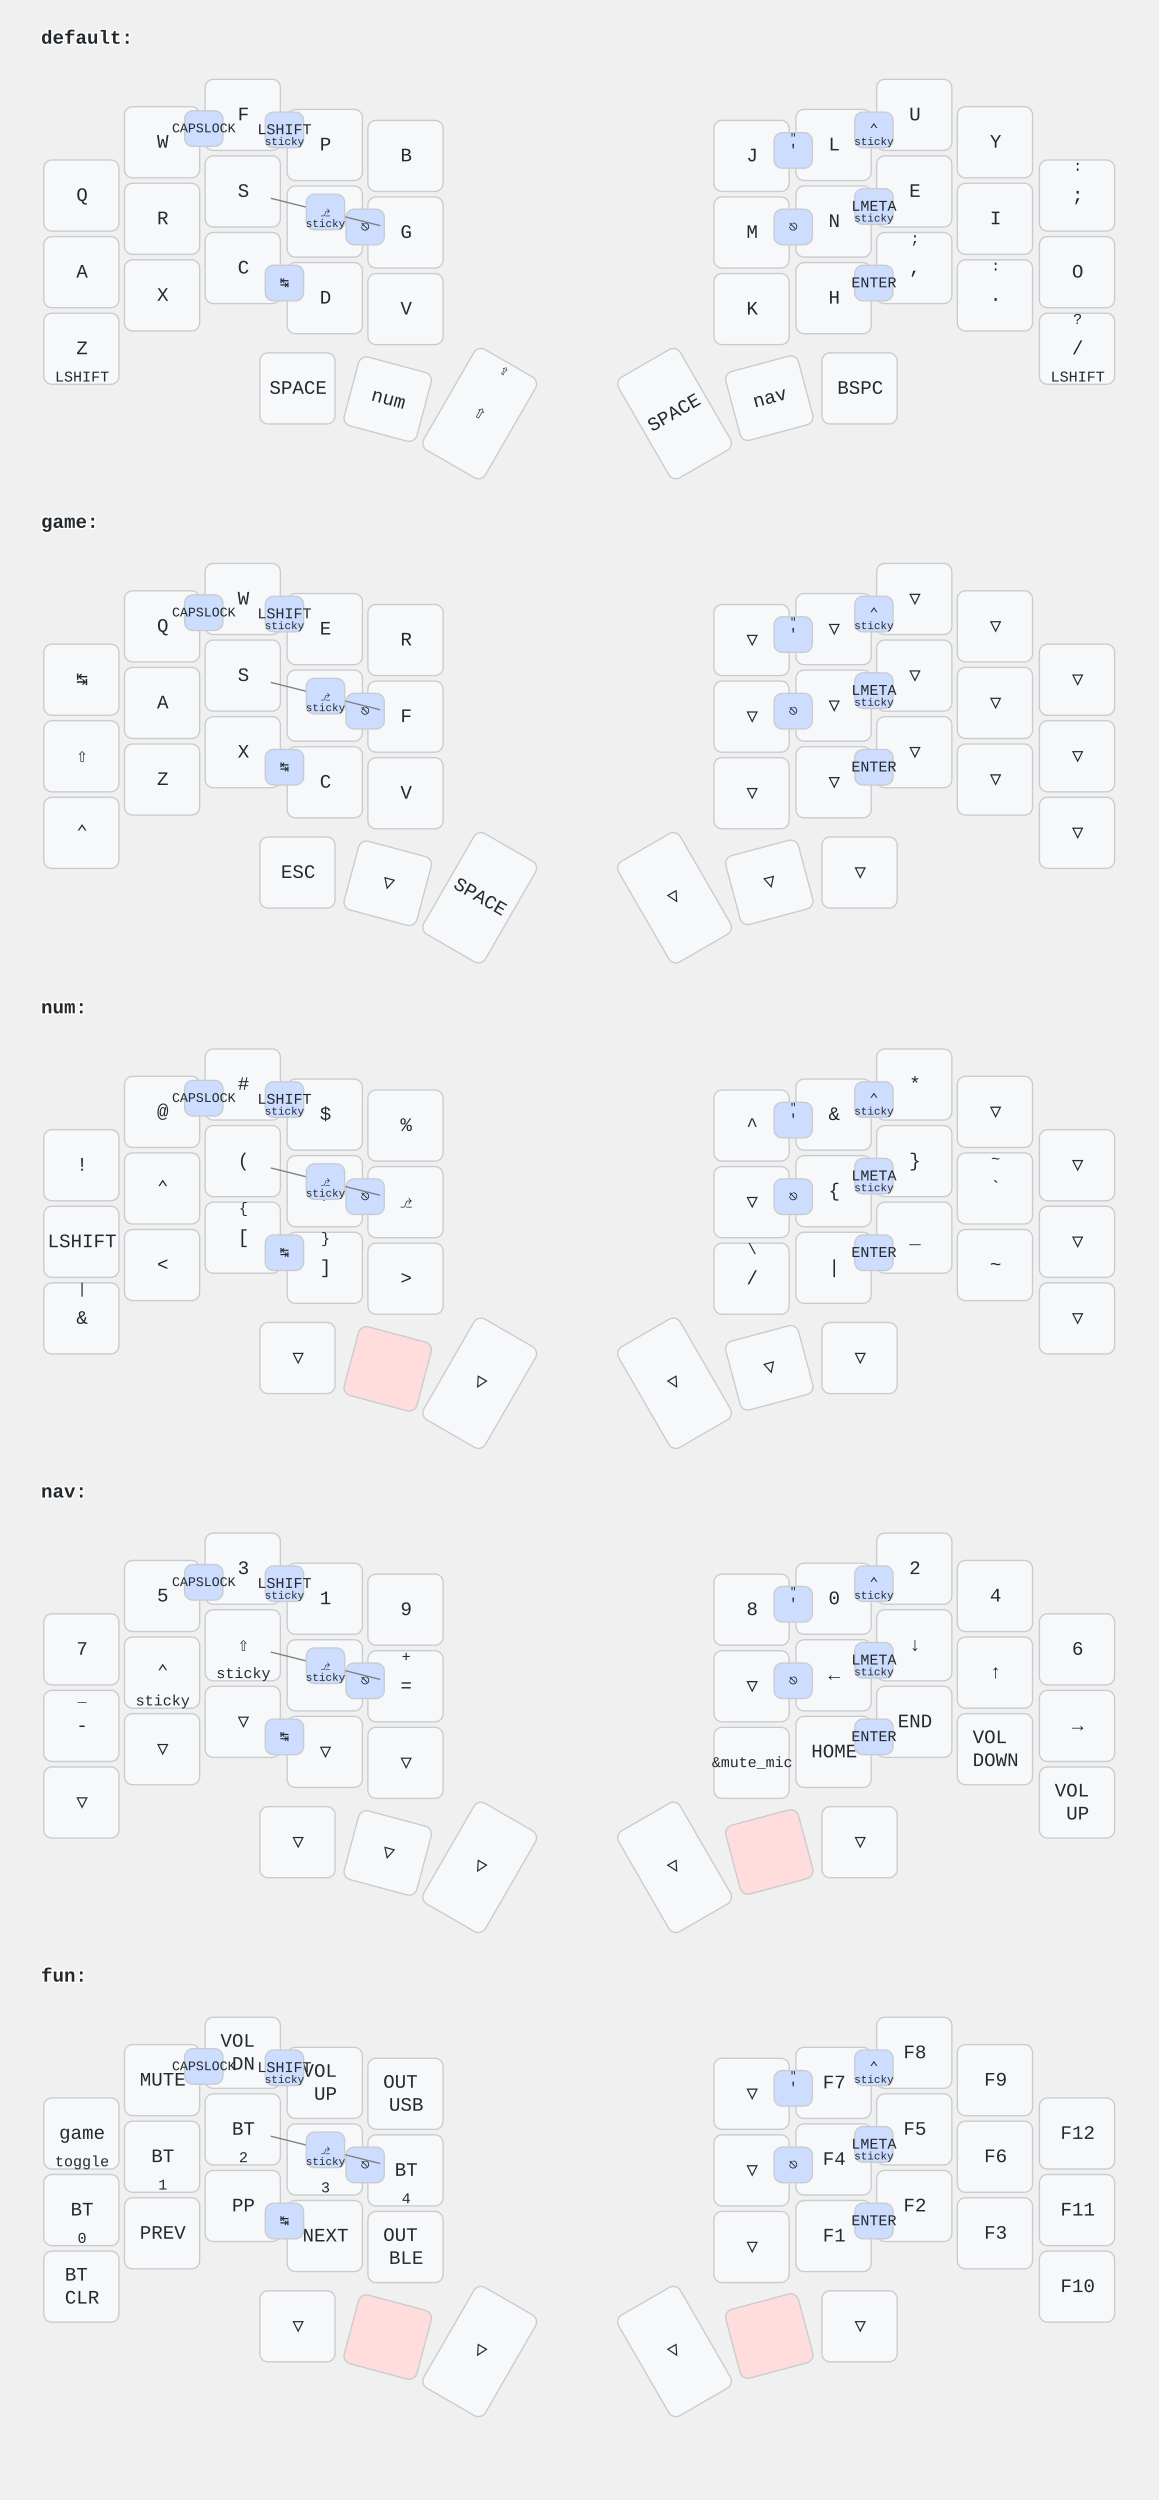
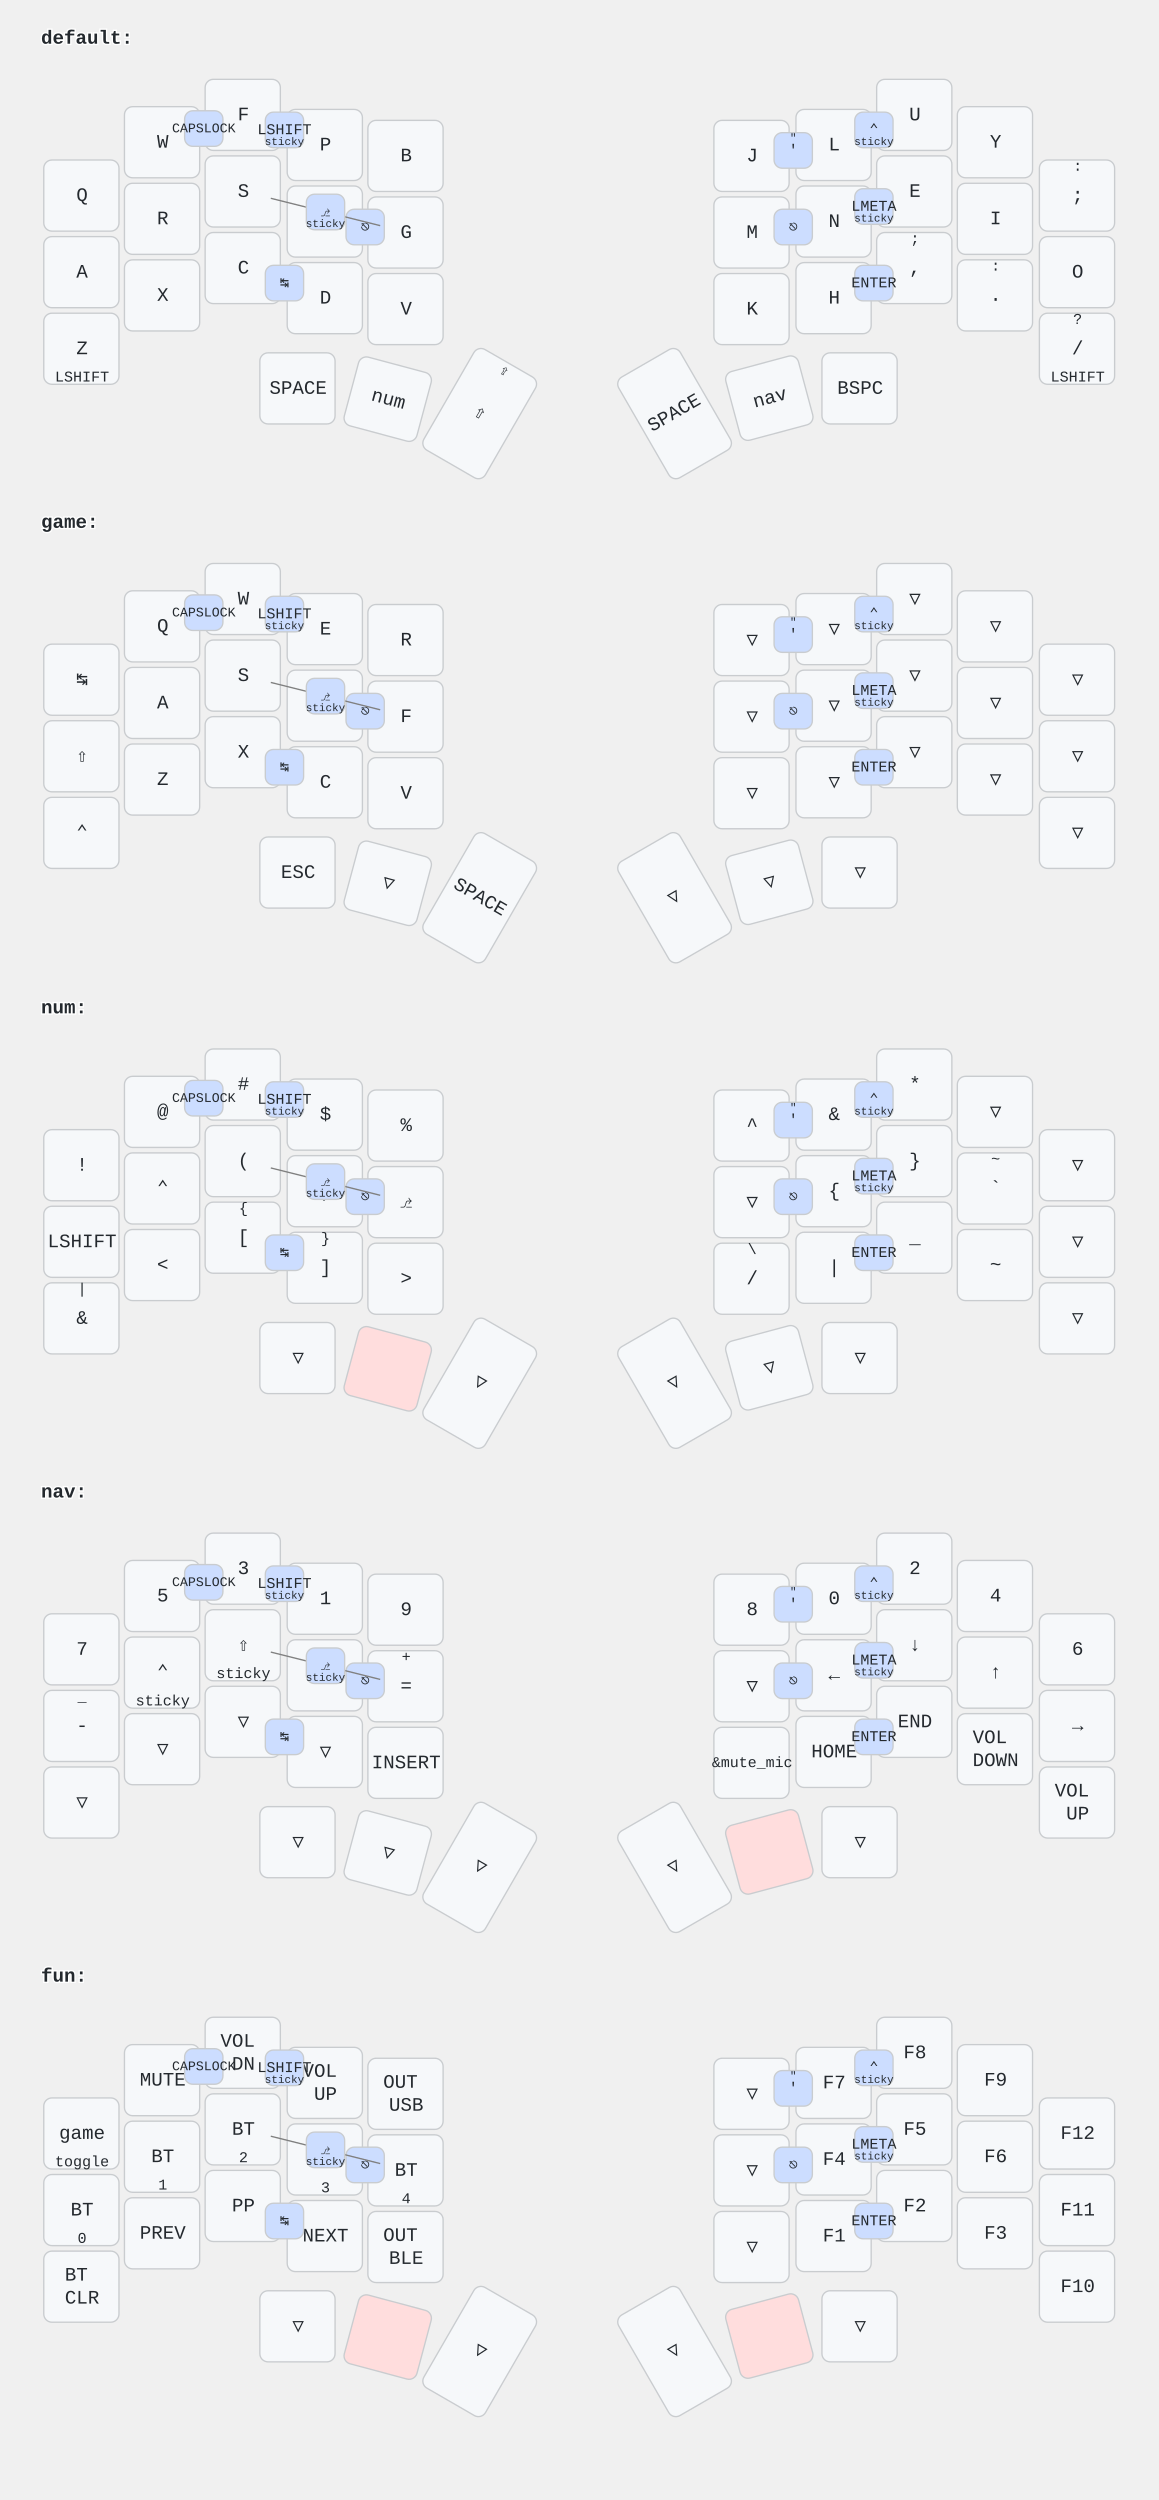
<svg xmlns="http://www.w3.org/2000/svg" width="847" height="1828" viewBox="0 0 847 1828" class="keymap">
  <style>/* font and background color specifications */
svg {
    font-family: SFMono-Regular,Consolas,Liberation Mono,Menlo,monospace;
    font-size: 14px;
    font-kerning: normal;
    text-rendering: optimizeLegibility;
    fill: #24292e;
}

/* default key styling */
rect {
    fill: #f6f8fa;
    stroke: #c9cccf;
    stroke-width: 1;
}

/* color accent for combo boxes */
rect.combo {
    fill: #cdf;
}

/* color accent for held keys */
rect.held, rect.combo.held {
    fill: #fdd;
}

/* color accent for ghost (optional) keys */
rect.ghost, rect.combo.ghost {
    fill: #ddd;
}

text {
    text-anchor: middle;
    dominant-baseline: middle;
}

/* styling for layer labels */
text.label {
    font-weight: bold;
    text-anchor: start;
    stroke: white;
    stroke-width: 2;
    paint-order: stroke;
}

/* styling for combo tap, and key hold/shifted label text */
text.combo, text.hold, text.shifted {
    font-size: 11px;
}

text.hold {
    text-anchor: middle;
    dominant-baseline: auto;
}

text.shifted {
    text-anchor: middle;
    dominant-baseline: hanging;
}

/* styling for hold/shifted label text in combo box */
text.combo.hold, text.combo.shifted {
    font-size: 8px;
}

/* styling for combo dendrons */
path {
    stroke-width: 1;
    stroke: gray;
    fill: none;
}
</style>
  <g transform="translate(30, 0)" class="layer-default">
    <text x="0" y="28" class="label" id="default">default:</text>
    <g transform="translate(0, 56)">
      <g transform="translate(30, 87)" class="key keypos-0">
        <rect rx="6" ry="6" x="-28" y="-26" width="55" height="52" class="key" />
        <text x="0" y="0" class="key tap">Q</text>
      </g>
      <g transform="translate(89, 48)" class="key keypos-1">
        <rect rx="6" ry="6" x="-28" y="-26" width="55" height="52" class="key" />
        <text x="0" y="0" class="key tap">W</text>
      </g>
      <g transform="translate(148, 28)" class="key keypos-2">
        <rect rx="6" ry="6" x="-28" y="-26" width="55" height="52" class="key" />
        <text x="0" y="0" class="key tap">F</text>
      </g>
      <g transform="translate(208, 50)" class="key keypos-3">
        <rect rx="6" ry="6" x="-28" y="-26" width="55" height="52" class="key" />
        <text x="0" y="0" class="key tap">P</text>
      </g>
      <g transform="translate(267, 58)" class="key keypos-4">
        <rect rx="6" ry="6" x="-28" y="-26" width="55" height="52" class="key" />
        <text x="0" y="0" class="key tap">B</text>
      </g>
      <g transform="translate(520, 58)" class="key keypos-5">
        <rect rx="6" ry="6" x="-28" y="-26" width="55" height="52" class="key" />
        <text x="0" y="0" class="key tap">J</text>
      </g>
      <g transform="translate(580, 50)" class="key keypos-6">
        <rect rx="6" ry="6" x="-28" y="-26" width="55" height="52" class="key" />
        <text x="0" y="0" class="key tap">L</text>
      </g>
      <g transform="translate(639, 28)" class="key keypos-7">
        <rect rx="6" ry="6" x="-28" y="-26" width="55" height="52" class="key" />
        <text x="0" y="0" class="key tap">U</text>
      </g>
      <g transform="translate(698, 48)" class="key keypos-8">
        <rect rx="6" ry="6" x="-28" y="-26" width="55" height="52" class="key" />
        <text x="0" y="0" class="key tap">Y</text>
      </g>
      <g transform="translate(758, 87)" class="key keypos-9">
        <rect rx="6" ry="6" x="-28" y="-26" width="55" height="52" class="key" />
        <text x="0" y="0" class="key tap">;</text>
        <text x="0" y="-24" class="key shifted">:</text>
      </g>
      <g transform="translate(30, 143)" class="key keypos-10">
        <rect rx="6" ry="6" x="-28" y="-26" width="55" height="52" class="key" />
        <text x="0" y="0" class="key tap">A</text>
      </g>
      <g transform="translate(89, 104)" class="key keypos-11">
        <rect rx="6" ry="6" x="-28" y="-26" width="55" height="52" class="key" />
        <text x="0" y="0" class="key tap">R</text>
      </g>
      <g transform="translate(148, 84)" class="key keypos-12">
        <rect rx="6" ry="6" x="-28" y="-26" width="55" height="52" class="key" />
        <text x="0" y="0" class="key tap">S</text>
      </g>
      <g transform="translate(208, 106)" class="key keypos-13">
        <rect rx="6" ry="6" x="-28" y="-26" width="55" height="52" class="key" />
        <text x="0" y="0" class="key tap">T</text>
      </g>
      <g transform="translate(267, 114)" class="key keypos-14">
        <rect rx="6" ry="6" x="-28" y="-26" width="55" height="52" class="key" />
        <text x="0" y="0" class="key tap">G</text>
      </g>
      <g transform="translate(520, 114)" class="key keypos-15">
        <rect rx="6" ry="6" x="-28" y="-26" width="55" height="52" class="key" />
        <text x="0" y="0" class="key tap">M</text>
      </g>
      <g transform="translate(580, 106)" class="key keypos-16">
        <rect rx="6" ry="6" x="-28" y="-26" width="55" height="52" class="key" />
        <text x="0" y="0" class="key tap">N</text>
      </g>
      <g transform="translate(639, 84)" class="key keypos-17">
        <rect rx="6" ry="6" x="-28" y="-26" width="55" height="52" class="key" />
        <text x="0" y="0" class="key tap">E</text>
      </g>
      <g transform="translate(698, 104)" class="key keypos-18">
        <rect rx="6" ry="6" x="-28" y="-26" width="55" height="52" class="key" />
        <text x="0" y="0" class="key tap">I</text>
      </g>
      <g transform="translate(758, 143)" class="key keypos-19">
        <rect rx="6" ry="6" x="-28" y="-26" width="55" height="52" class="key" />
        <text x="0" y="0" class="key tap">O</text>
      </g>
      <g transform="translate(30, 199)" class="key keypos-20">
        <rect rx="6" ry="6" x="-28" y="-26" width="55" height="52" class="key" />
        <text x="0" y="0" class="key tap">Z</text>
        <text x="0" y="24" class="key hold">LSHIFT</text>
      </g>
      <g transform="translate(89, 160)" class="key keypos-21">
        <rect rx="6" ry="6" x="-28" y="-26" width="55" height="52" class="key" />
        <text x="0" y="0" class="key tap">X</text>
      </g>
      <g transform="translate(148, 140)" class="key keypos-22">
        <rect rx="6" ry="6" x="-28" y="-26" width="55" height="52" class="key" />
        <text x="0" y="0" class="key tap">C</text>
      </g>
      <g transform="translate(208, 162)" class="key keypos-23">
        <rect rx="6" ry="6" x="-28" y="-26" width="55" height="52" class="key" />
        <text x="0" y="0" class="key tap">D</text>
      </g>
      <g transform="translate(267, 170)" class="key keypos-24">
        <rect rx="6" ry="6" x="-28" y="-26" width="55" height="52" class="key" />
        <text x="0" y="0" class="key tap">V</text>
      </g>
      <g transform="translate(520, 170)" class="key keypos-25">
        <rect rx="6" ry="6" x="-28" y="-26" width="55" height="52" class="key" />
        <text x="0" y="0" class="key tap">K</text>
      </g>
      <g transform="translate(580, 162)" class="key keypos-26">
        <rect rx="6" ry="6" x="-28" y="-26" width="55" height="52" class="key" />
        <text x="0" y="0" class="key tap">H</text>
      </g>
      <g transform="translate(639, 140)" class="key keypos-27">
        <rect rx="6" ry="6" x="-28" y="-26" width="55" height="52" class="key" />
        <text x="0" y="0" class="key tap">,</text>
        <text x="0" y="-24" class="key shifted">;</text>
      </g>
      <g transform="translate(698, 160)" class="key keypos-28">
        <rect rx="6" ry="6" x="-28" y="-26" width="55" height="52" class="key" />
        <text x="0" y="0" class="key tap">.</text>
        <text x="0" y="-24" class="key shifted">:</text>
      </g>
      <g transform="translate(758, 199)" class="key keypos-29">
        <rect rx="6" ry="6" x="-28" y="-26" width="55" height="52" class="key" />
        <text x="0" y="0" class="key tap">/</text>
        <text x="0" y="24" class="key hold">LSHIFT</text>
        <text x="0" y="-24" class="key shifted">?</text>
      </g>
      <g transform="translate(188, 228)" class="key keypos-30">
        <rect rx="6" ry="6" x="-28" y="-26" width="55" height="52" class="key" />
        <text x="0" y="0" class="key tap">SPACE</text>
      </g>
      <g transform="translate(254, 236) rotate(15.0)" class="key keypos-31">
        <rect rx="6" ry="6" x="-28" y="-26" width="55" height="52" class="key" />
        <a href="#num">
          <text x="0" y="0" class="key tap layer-activator">num</text>
        </a>
      </g>
      <g transform="translate(321, 246) rotate(30.0)" class="key keypos-32">
        <rect rx="6" ry="6" x="-26" y="-42" width="52" height="85" class="key" />
        <text x="0" y="0" class="key tap">⇧</text>
        <text x="0" y="-40" class="key shifted">⇪</text>
      </g>
      <g transform="translate(463, 246) rotate(-30.0)" class="key keypos-33">
        <rect rx="6" ry="6" x="-26" y="-42" width="52" height="85" class="key" />
        <text x="0" y="0" class="key tap">SPACE</text>
      </g>
      <g transform="translate(533, 235) rotate(-15.0)" class="key keypos-34">
        <rect rx="6" ry="6" x="-28" y="-26" width="55" height="52" class="key" />
        <a href="#nav">
          <text x="0" y="0" class="key tap layer-activator">nav</text>
        </a>
      </g>
      <g transform="translate(599, 228)" class="key keypos-35">
        <rect rx="6" ry="6" x="-28" y="-26" width="55" height="52" class="key" />
        <text x="0" y="0" class="key tap">BSPC</text>
      </g>
      <g class="combo combopos-0">
        <rect rx="6" ry="6" x="536" y="41" width="28" height="26" class="combo" />
        <text x="550" y="54" class="combo tap">'</text>
        <text x="550" y="43" class="combo shifted">"</text>
      </g>
      <g class="combo combopos-1">
        <rect rx="6" ry="6" x="536" y="97" width="28" height="26" class="combo" />
        <text x="550" y="110" class="combo tap">⎋</text>
      </g>
      <g class="combo combopos-2">
        <rect rx="6" ry="6" x="595" y="82" width="28" height="26" class="combo" />
        <text x="609" y="95" class="combo tap">LMETA</text>
        <text x="609" y="106" class="combo hold">sticky</text>
      </g>
      <g class="combo combopos-3">
        <rect rx="6" ry="6" x="595" y="26" width="28" height="26" class="combo" />
        <text x="609" y="39" class="combo tap">⌃</text>
        <text x="609" y="50" class="combo hold">sticky</text>
      </g>
      <g class="combo combopos-4">
        <rect rx="6" ry="6" x="164" y="26" width="28" height="26" class="combo" />
        <text x="178" y="39" class="combo tap">LSHIFT</text>
        <text x="178" y="50" class="combo hold">sticky</text>
      </g>
      <g class="combo combopos-5">
        <rect rx="6" ry="6" x="223" y="97" width="28" height="26" class="combo" />
        <text x="237" y="110" class="combo tap">⎋</text>
      </g>
      <g class="combo combopos-6">
        <rect rx="6" ry="6" x="595" y="138" width="28" height="26" class="combo" />
        <text x="609" y="151" class="combo tap">ENTER</text>
      </g>
      <g class="combo combopos-7">
        <rect rx="6" ry="6" x="164" y="138" width="28" height="26" class="combo" />
        <text x="178" y="151" class="combo tap">↹</text>
      </g>
      <g class="combo combopos-8">
        <rect rx="6" ry="6" x="105" y="25" width="28" height="26" class="combo" />
        <text x="119" y="38" class="combo tap">
          <tspan style="font-size: 88%">CAPSLOCK</tspan>
        </text>
      </g>
      <g class="combo combopos-9">
        <path d="M208,99 l-40,-10" class="combo" />
        <path d="M208,99 l40,10" class="combo" />
        <rect rx="6" ry="6" x="194" y="86" width="28" height="26" class="combo" />
        <text x="208" y="99" class="combo tap">⎇</text>
        <text x="208" y="110" class="combo hold">sticky</text>
      </g>
    </g>
  </g>
  <g transform="translate(30, 354)" class="layer-game">
    <text x="0" y="28" class="label" id="game">game:</text>
    <g transform="translate(0, 56)">
      <g transform="translate(30, 87)" class="key keypos-0">
        <rect rx="6" ry="6" x="-28" y="-26" width="55" height="52" class="key" />
        <text x="0" y="0" class="key tap">↹</text>
      </g>
      <g transform="translate(89, 48)" class="key keypos-1">
        <rect rx="6" ry="6" x="-28" y="-26" width="55" height="52" class="key" />
        <text x="0" y="0" class="key tap">Q</text>
      </g>
      <g transform="translate(148, 28)" class="key keypos-2">
        <rect rx="6" ry="6" x="-28" y="-26" width="55" height="52" class="key" />
        <text x="0" y="0" class="key tap">W</text>
      </g>
      <g transform="translate(208, 50)" class="key keypos-3">
        <rect rx="6" ry="6" x="-28" y="-26" width="55" height="52" class="key" />
        <text x="0" y="0" class="key tap">E</text>
      </g>
      <g transform="translate(267, 58)" class="key keypos-4">
        <rect rx="6" ry="6" x="-28" y="-26" width="55" height="52" class="key" />
        <text x="0" y="0" class="key tap">R</text>
      </g>
      <g transform="translate(520, 58)" class="key trans keypos-5">
        <rect rx="6" ry="6" x="-28" y="-26" width="55" height="52" class="key trans" />
        <text x="0" y="0" class="key trans tap">▽</text>
      </g>
      <g transform="translate(580, 50)" class="key trans keypos-6">
        <rect rx="6" ry="6" x="-28" y="-26" width="55" height="52" class="key trans" />
        <text x="0" y="0" class="key trans tap">▽</text>
      </g>
      <g transform="translate(639, 28)" class="key trans keypos-7">
        <rect rx="6" ry="6" x="-28" y="-26" width="55" height="52" class="key trans" />
        <text x="0" y="0" class="key trans tap">▽</text>
      </g>
      <g transform="translate(698, 48)" class="key trans keypos-8">
        <rect rx="6" ry="6" x="-28" y="-26" width="55" height="52" class="key trans" />
        <text x="0" y="0" class="key trans tap">▽</text>
      </g>
      <g transform="translate(758, 87)" class="key trans keypos-9">
        <rect rx="6" ry="6" x="-28" y="-26" width="55" height="52" class="key trans" />
        <text x="0" y="0" class="key trans tap">▽</text>
      </g>
      <g transform="translate(30, 143)" class="key keypos-10">
        <rect rx="6" ry="6" x="-28" y="-26" width="55" height="52" class="key" />
        <text x="0" y="0" class="key tap">⇧</text>
      </g>
      <g transform="translate(89, 104)" class="key keypos-11">
        <rect rx="6" ry="6" x="-28" y="-26" width="55" height="52" class="key" />
        <text x="0" y="0" class="key tap">A</text>
      </g>
      <g transform="translate(148, 84)" class="key keypos-12">
        <rect rx="6" ry="6" x="-28" y="-26" width="55" height="52" class="key" />
        <text x="0" y="0" class="key tap">S</text>
      </g>
      <g transform="translate(208, 106)" class="key keypos-13">
        <rect rx="6" ry="6" x="-28" y="-26" width="55" height="52" class="key" />
        <text x="0" y="0" class="key tap">D</text>
      </g>
      <g transform="translate(267, 114)" class="key keypos-14">
        <rect rx="6" ry="6" x="-28" y="-26" width="55" height="52" class="key" />
        <text x="0" y="0" class="key tap">F</text>
      </g>
      <g transform="translate(520, 114)" class="key trans keypos-15">
        <rect rx="6" ry="6" x="-28" y="-26" width="55" height="52" class="key trans" />
        <text x="0" y="0" class="key trans tap">▽</text>
      </g>
      <g transform="translate(580, 106)" class="key trans keypos-16">
        <rect rx="6" ry="6" x="-28" y="-26" width="55" height="52" class="key trans" />
        <text x="0" y="0" class="key trans tap">▽</text>
      </g>
      <g transform="translate(639, 84)" class="key trans keypos-17">
        <rect rx="6" ry="6" x="-28" y="-26" width="55" height="52" class="key trans" />
        <text x="0" y="0" class="key trans tap">▽</text>
      </g>
      <g transform="translate(698, 104)" class="key trans keypos-18">
        <rect rx="6" ry="6" x="-28" y="-26" width="55" height="52" class="key trans" />
        <text x="0" y="0" class="key trans tap">▽</text>
      </g>
      <g transform="translate(758, 143)" class="key trans keypos-19">
        <rect rx="6" ry="6" x="-28" y="-26" width="55" height="52" class="key trans" />
        <text x="0" y="0" class="key trans tap">▽</text>
      </g>
      <g transform="translate(30, 199)" class="key keypos-20">
        <rect rx="6" ry="6" x="-28" y="-26" width="55" height="52" class="key" />
        <text x="0" y="0" class="key tap">⌃</text>
      </g>
      <g transform="translate(89, 160)" class="key keypos-21">
        <rect rx="6" ry="6" x="-28" y="-26" width="55" height="52" class="key" />
        <text x="0" y="0" class="key tap">Z</text>
      </g>
      <g transform="translate(148, 140)" class="key keypos-22">
        <rect rx="6" ry="6" x="-28" y="-26" width="55" height="52" class="key" />
        <text x="0" y="0" class="key tap">X</text>
      </g>
      <g transform="translate(208, 162)" class="key keypos-23">
        <rect rx="6" ry="6" x="-28" y="-26" width="55" height="52" class="key" />
        <text x="0" y="0" class="key tap">C</text>
      </g>
      <g transform="translate(267, 170)" class="key keypos-24">
        <rect rx="6" ry="6" x="-28" y="-26" width="55" height="52" class="key" />
        <text x="0" y="0" class="key tap">V</text>
      </g>
      <g transform="translate(520, 170)" class="key trans keypos-25">
        <rect rx="6" ry="6" x="-28" y="-26" width="55" height="52" class="key trans" />
        <text x="0" y="0" class="key trans tap">▽</text>
      </g>
      <g transform="translate(580, 162)" class="key trans keypos-26">
        <rect rx="6" ry="6" x="-28" y="-26" width="55" height="52" class="key trans" />
        <text x="0" y="0" class="key trans tap">▽</text>
      </g>
      <g transform="translate(639, 140)" class="key trans keypos-27">
        <rect rx="6" ry="6" x="-28" y="-26" width="55" height="52" class="key trans" />
        <text x="0" y="0" class="key trans tap">▽</text>
      </g>
      <g transform="translate(698, 160)" class="key trans keypos-28">
        <rect rx="6" ry="6" x="-28" y="-26" width="55" height="52" class="key trans" />
        <text x="0" y="0" class="key trans tap">▽</text>
      </g>
      <g transform="translate(758, 199)" class="key trans keypos-29">
        <rect rx="6" ry="6" x="-28" y="-26" width="55" height="52" class="key trans" />
        <text x="0" y="0" class="key trans tap">▽</text>
      </g>
      <g transform="translate(188, 228)" class="key keypos-30">
        <rect rx="6" ry="6" x="-28" y="-26" width="55" height="52" class="key" />
        <text x="0" y="0" class="key tap">ESC</text>
      </g>
      <g transform="translate(254, 236) rotate(15.0)" class="key trans keypos-31">
        <rect rx="6" ry="6" x="-28" y="-26" width="55" height="52" class="key trans" />
        <text x="0" y="0" class="key trans tap">▽</text>
      </g>
      <g transform="translate(321, 246) rotate(30.0)" class="key keypos-32">
        <rect rx="6" ry="6" x="-26" y="-42" width="52" height="85" class="key" />
        <text x="0" y="0" class="key tap">SPACE</text>
      </g>
      <g transform="translate(463, 246) rotate(-30.0)" class="key trans keypos-33">
        <rect rx="6" ry="6" x="-26" y="-42" width="52" height="85" class="key trans" />
        <text x="0" y="0" class="key trans tap">▽</text>
      </g>
      <g transform="translate(533, 235) rotate(-15.0)" class="key trans keypos-34">
        <rect rx="6" ry="6" x="-28" y="-26" width="55" height="52" class="key trans" />
        <text x="0" y="0" class="key trans tap">▽</text>
      </g>
      <g transform="translate(599, 228)" class="key trans keypos-35">
        <rect rx="6" ry="6" x="-28" y="-26" width="55" height="52" class="key trans" />
        <text x="0" y="0" class="key trans tap">▽</text>
      </g>
      <g class="combo combopos-0">
        <rect rx="6" ry="6" x="536" y="41" width="28" height="26" class="combo" />
        <text x="550" y="54" class="combo tap">'</text>
        <text x="550" y="43" class="combo shifted">"</text>
      </g>
      <g class="combo combopos-1">
        <rect rx="6" ry="6" x="536" y="97" width="28" height="26" class="combo" />
        <text x="550" y="110" class="combo tap">⎋</text>
      </g>
      <g class="combo combopos-2">
        <rect rx="6" ry="6" x="595" y="82" width="28" height="26" class="combo" />
        <text x="609" y="95" class="combo tap">LMETA</text>
        <text x="609" y="106" class="combo hold">sticky</text>
      </g>
      <g class="combo combopos-3">
        <rect rx="6" ry="6" x="595" y="26" width="28" height="26" class="combo" />
        <text x="609" y="39" class="combo tap">⌃</text>
        <text x="609" y="50" class="combo hold">sticky</text>
      </g>
      <g class="combo combopos-4">
        <rect rx="6" ry="6" x="164" y="26" width="28" height="26" class="combo" />
        <text x="178" y="39" class="combo tap">LSHIFT</text>
        <text x="178" y="50" class="combo hold">sticky</text>
      </g>
      <g class="combo combopos-5">
        <rect rx="6" ry="6" x="223" y="97" width="28" height="26" class="combo" />
        <text x="237" y="110" class="combo tap">⎋</text>
      </g>
      <g class="combo combopos-6">
        <rect rx="6" ry="6" x="595" y="138" width="28" height="26" class="combo" />
        <text x="609" y="151" class="combo tap">ENTER</text>
      </g>
      <g class="combo combopos-7">
        <rect rx="6" ry="6" x="164" y="138" width="28" height="26" class="combo" />
        <text x="178" y="151" class="combo tap">↹</text>
      </g>
      <g class="combo combopos-8">
        <rect rx="6" ry="6" x="105" y="25" width="28" height="26" class="combo" />
        <text x="119" y="38" class="combo tap">
          <tspan style="font-size: 88%">CAPSLOCK</tspan>
        </text>
      </g>
      <g class="combo combopos-9">
        <path d="M208,99 l-40,-10" class="combo" />
        <path d="M208,99 l40,10" class="combo" />
        <rect rx="6" ry="6" x="194" y="86" width="28" height="26" class="combo" />
        <text x="208" y="99" class="combo tap">⎇</text>
        <text x="208" y="110" class="combo hold">sticky</text>
      </g>
    </g>
  </g>
  <g transform="translate(30, 709)" class="layer-num">
    <text x="0" y="28" class="label" id="num">num:</text>
    <g transform="translate(0, 56)">
      <g transform="translate(30, 87)" class="key keypos-0">
        <rect rx="6" ry="6" x="-28" y="-26" width="55" height="52" class="key" />
        <text x="0" y="0" class="key tap">!</text>
      </g>
      <g transform="translate(89, 48)" class="key keypos-1">
        <rect rx="6" ry="6" x="-28" y="-26" width="55" height="52" class="key" />
        <text x="0" y="0" class="key tap">@</text>
      </g>
      <g transform="translate(148, 28)" class="key keypos-2">
        <rect rx="6" ry="6" x="-28" y="-26" width="55" height="52" class="key" />
        <text x="0" y="0" class="key tap">#</text>
      </g>
      <g transform="translate(208, 50)" class="key keypos-3">
        <rect rx="6" ry="6" x="-28" y="-26" width="55" height="52" class="key" />
        <text x="0" y="0" class="key tap">$</text>
      </g>
      <g transform="translate(267, 58)" class="key keypos-4">
        <rect rx="6" ry="6" x="-28" y="-26" width="55" height="52" class="key" />
        <text x="0" y="0" class="key tap">%</text>
      </g>
      <g transform="translate(520, 58)" class="key keypos-5">
        <rect rx="6" ry="6" x="-28" y="-26" width="55" height="52" class="key" />
        <text x="0" y="0" class="key tap">^</text>
      </g>
      <g transform="translate(580, 50)" class="key keypos-6">
        <rect rx="6" ry="6" x="-28" y="-26" width="55" height="52" class="key" />
        <text x="0" y="0" class="key tap">&amp;</text>
      </g>
      <g transform="translate(639, 28)" class="key keypos-7">
        <rect rx="6" ry="6" x="-28" y="-26" width="55" height="52" class="key" />
        <text x="0" y="0" class="key tap">*</text>
      </g>
      <g transform="translate(698, 48)" class="key trans keypos-8">
        <rect rx="6" ry="6" x="-28" y="-26" width="55" height="52" class="key trans" />
        <text x="0" y="0" class="key trans tap">▽</text>
      </g>
      <g transform="translate(758, 87)" class="key trans keypos-9">
        <rect rx="6" ry="6" x="-28" y="-26" width="55" height="52" class="key trans" />
        <text x="0" y="0" class="key trans tap">▽</text>
      </g>
      <g transform="translate(30, 143)" class="key keypos-10">
        <rect rx="6" ry="6" x="-28" y="-26" width="55" height="52" class="key" />
        <text x="0" y="0" class="key tap">LSHIFT</text>
      </g>
      <g transform="translate(89, 104)" class="key keypos-11">
        <rect rx="6" ry="6" x="-28" y="-26" width="55" height="52" class="key" />
        <text x="0" y="0" class="key tap">⌃</text>
      </g>
      <g transform="translate(148, 84)" class="key keypos-12">
        <rect rx="6" ry="6" x="-28" y="-26" width="55" height="52" class="key" />
        <text x="0" y="0" class="key tap">(</text>
      </g>
      <g transform="translate(208, 106)" class="key keypos-13">
        <rect rx="6" ry="6" x="-28" y="-26" width="55" height="52" class="key" />
        <text x="0" y="0" class="key tap">)</text>
      </g>
      <g transform="translate(267, 114)" class="key keypos-14">
        <rect rx="6" ry="6" x="-28" y="-26" width="55" height="52" class="key" />
        <text x="0" y="0" class="key tap">⎇</text>
      </g>
      <g transform="translate(520, 114)" class="key trans keypos-15">
        <rect rx="6" ry="6" x="-28" y="-26" width="55" height="52" class="key trans" />
        <text x="0" y="0" class="key trans tap">▽</text>
      </g>
      <g transform="translate(580, 106)" class="key keypos-16">
        <rect rx="6" ry="6" x="-28" y="-26" width="55" height="52" class="key" />
        <text x="0" y="0" class="key tap">{</text>
      </g>
      <g transform="translate(639, 84)" class="key keypos-17">
        <rect rx="6" ry="6" x="-28" y="-26" width="55" height="52" class="key" />
        <text x="0" y="0" class="key tap">}</text>
      </g>
      <g transform="translate(698, 104)" class="key keypos-18">
        <rect rx="6" ry="6" x="-28" y="-26" width="55" height="52" class="key" />
        <text x="0" y="0" class="key tap">`</text>
        <text x="0" y="-24" class="key shifted">~</text>
      </g>
      <g transform="translate(758, 143)" class="key trans keypos-19">
        <rect rx="6" ry="6" x="-28" y="-26" width="55" height="52" class="key trans" />
        <text x="0" y="0" class="key trans tap">▽</text>
      </g>
      <g transform="translate(30, 199)" class="key keypos-20">
        <rect rx="6" ry="6" x="-28" y="-26" width="55" height="52" class="key" />
        <text x="0" y="0" class="key tap">&amp;</text>
        <text x="0" y="-24" class="key shifted">|</text>
      </g>
      <g transform="translate(89, 160)" class="key keypos-21">
        <rect rx="6" ry="6" x="-28" y="-26" width="55" height="52" class="key" />
        <text x="0" y="0" class="key tap">&lt;</text>
      </g>
      <g transform="translate(148, 140)" class="key keypos-22">
        <rect rx="6" ry="6" x="-28" y="-26" width="55" height="52" class="key" />
        <text x="0" y="0" class="key tap">[</text>
        <text x="0" y="-24" class="key shifted">{</text>
      </g>
      <g transform="translate(208, 162)" class="key keypos-23">
        <rect rx="6" ry="6" x="-28" y="-26" width="55" height="52" class="key" />
        <text x="0" y="0" class="key tap">]</text>
        <text x="0" y="-24" class="key shifted">}</text>
      </g>
      <g transform="translate(267, 170)" class="key keypos-24">
        <rect rx="6" ry="6" x="-28" y="-26" width="55" height="52" class="key" />
        <text x="0" y="0" class="key tap">&gt;</text>
      </g>
      <g transform="translate(520, 170)" class="key keypos-25">
        <rect rx="6" ry="6" x="-28" y="-26" width="55" height="52" class="key" />
        <text x="0" y="0" class="key tap">/</text>
        <text x="0" y="-24" class="key shifted">\</text>
      </g>
      <g transform="translate(580, 162)" class="key keypos-26">
        <rect rx="6" ry="6" x="-28" y="-26" width="55" height="52" class="key" />
        <text x="0" y="0" class="key tap">|</text>
      </g>
      <g transform="translate(639, 140)" class="key keypos-27">
        <rect rx="6" ry="6" x="-28" y="-26" width="55" height="52" class="key" />
        <text x="0" y="0" class="key tap">_</text>
      </g>
      <g transform="translate(698, 160)" class="key keypos-28">
        <rect rx="6" ry="6" x="-28" y="-26" width="55" height="52" class="key" />
        <text x="0" y="0" class="key tap">~</text>
      </g>
      <g transform="translate(758, 199)" class="key trans keypos-29">
        <rect rx="6" ry="6" x="-28" y="-26" width="55" height="52" class="key trans" />
        <text x="0" y="0" class="key trans tap">▽</text>
      </g>
      <g transform="translate(188, 228)" class="key trans keypos-30">
        <rect rx="6" ry="6" x="-28" y="-26" width="55" height="52" class="key trans" />
        <text x="0" y="0" class="key trans tap">▽</text>
      </g>
      <g transform="translate(254, 236) rotate(15.0)" class="key held keypos-31">
        <rect rx="6" ry="6" x="-28" y="-26" width="55" height="52" class="key held" />
      </g>
      <g transform="translate(321, 246) rotate(30.0)" class="key trans keypos-32">
        <rect rx="6" ry="6" x="-26" y="-42" width="52" height="85" class="key trans" />
        <text x="0" y="0" class="key trans tap">▽</text>
      </g>
      <g transform="translate(463, 246) rotate(-30.0)" class="key trans keypos-33">
        <rect rx="6" ry="6" x="-26" y="-42" width="52" height="85" class="key trans" />
        <text x="0" y="0" class="key trans tap">▽</text>
      </g>
      <g transform="translate(533, 235) rotate(-15.0)" class="key trans keypos-34">
        <rect rx="6" ry="6" x="-28" y="-26" width="55" height="52" class="key trans" />
        <text x="0" y="0" class="key trans tap">▽</text>
      </g>
      <g transform="translate(599, 228)" class="key trans keypos-35">
        <rect rx="6" ry="6" x="-28" y="-26" width="55" height="52" class="key trans" />
        <text x="0" y="0" class="key trans tap">▽</text>
      </g>
      <g class="combo combopos-0">
        <rect rx="6" ry="6" x="536" y="41" width="28" height="26" class="combo" />
        <text x="550" y="54" class="combo tap">'</text>
        <text x="550" y="43" class="combo shifted">"</text>
      </g>
      <g class="combo combopos-1">
        <rect rx="6" ry="6" x="536" y="97" width="28" height="26" class="combo" />
        <text x="550" y="110" class="combo tap">⎋</text>
      </g>
      <g class="combo combopos-2">
        <rect rx="6" ry="6" x="595" y="82" width="28" height="26" class="combo" />
        <text x="609" y="95" class="combo tap">LMETA</text>
        <text x="609" y="106" class="combo hold">sticky</text>
      </g>
      <g class="combo combopos-3">
        <rect rx="6" ry="6" x="595" y="26" width="28" height="26" class="combo" />
        <text x="609" y="39" class="combo tap">⌃</text>
        <text x="609" y="50" class="combo hold">sticky</text>
      </g>
      <g class="combo combopos-4">
        <rect rx="6" ry="6" x="164" y="26" width="28" height="26" class="combo" />
        <text x="178" y="39" class="combo tap">LSHIFT</text>
        <text x="178" y="50" class="combo hold">sticky</text>
      </g>
      <g class="combo combopos-5">
        <rect rx="6" ry="6" x="223" y="97" width="28" height="26" class="combo" />
        <text x="237" y="110" class="combo tap">⎋</text>
      </g>
      <g class="combo combopos-6">
        <rect rx="6" ry="6" x="595" y="138" width="28" height="26" class="combo" />
        <text x="609" y="151" class="combo tap">ENTER</text>
      </g>
      <g class="combo combopos-7">
        <rect rx="6" ry="6" x="164" y="138" width="28" height="26" class="combo" />
        <text x="178" y="151" class="combo tap">↹</text>
      </g>
      <g class="combo combopos-8">
        <rect rx="6" ry="6" x="105" y="25" width="28" height="26" class="combo" />
        <text x="119" y="38" class="combo tap">
          <tspan style="font-size: 88%">CAPSLOCK</tspan>
        </text>
      </g>
      <g class="combo combopos-9">
        <path d="M208,99 l-40,-10" class="combo" />
        <path d="M208,99 l40,10" class="combo" />
        <rect rx="6" ry="6" x="194" y="86" width="28" height="26" class="combo" />
        <text x="208" y="99" class="combo tap">⎇</text>
        <text x="208" y="110" class="combo hold">sticky</text>
      </g>
    </g>
  </g>
  <g transform="translate(30, 1063)" class="layer-nav">
    <text x="0" y="28" class="label" id="nav">nav:</text>
    <g transform="translate(0, 56)">
      <g transform="translate(30, 87)" class="key keypos-0">
        <rect rx="6" ry="6" x="-28" y="-26" width="55" height="52" class="key" />
        <text x="0" y="0" class="key tap">7</text>
      </g>
      <g transform="translate(89, 48)" class="key keypos-1">
        <rect rx="6" ry="6" x="-28" y="-26" width="55" height="52" class="key" />
        <text x="0" y="0" class="key tap">5</text>
      </g>
      <g transform="translate(148, 28)" class="key keypos-2">
        <rect rx="6" ry="6" x="-28" y="-26" width="55" height="52" class="key" />
        <text x="0" y="0" class="key tap">3</text>
      </g>
      <g transform="translate(208, 50)" class="key keypos-3">
        <rect rx="6" ry="6" x="-28" y="-26" width="55" height="52" class="key" />
        <text x="0" y="0" class="key tap">1</text>
      </g>
      <g transform="translate(267, 58)" class="key keypos-4">
        <rect rx="6" ry="6" x="-28" y="-26" width="55" height="52" class="key" />
        <text x="0" y="0" class="key tap">9</text>
      </g>
      <g transform="translate(520, 58)" class="key keypos-5">
        <rect rx="6" ry="6" x="-28" y="-26" width="55" height="52" class="key" />
        <text x="0" y="0" class="key tap">8</text>
      </g>
      <g transform="translate(580, 50)" class="key keypos-6">
        <rect rx="6" ry="6" x="-28" y="-26" width="55" height="52" class="key" />
        <text x="0" y="0" class="key tap">0</text>
      </g>
      <g transform="translate(639, 28)" class="key keypos-7">
        <rect rx="6" ry="6" x="-28" y="-26" width="55" height="52" class="key" />
        <text x="0" y="0" class="key tap">2</text>
      </g>
      <g transform="translate(698, 48)" class="key keypos-8">
        <rect rx="6" ry="6" x="-28" y="-26" width="55" height="52" class="key" />
        <text x="0" y="0" class="key tap">4</text>
      </g>
      <g transform="translate(758, 87)" class="key keypos-9">
        <rect rx="6" ry="6" x="-28" y="-26" width="55" height="52" class="key" />
        <text x="0" y="0" class="key tap">6</text>
      </g>
      <g transform="translate(30, 143)" class="key keypos-10">
        <rect rx="6" ry="6" x="-28" y="-26" width="55" height="52" class="key" />
        <text x="0" y="0" class="key tap">-</text>
        <text x="0" y="-24" class="key shifted">_</text>
      </g>
      <g transform="translate(89, 104)" class="key keypos-11">
        <rect rx="6" ry="6" x="-28" y="-26" width="55" height="52" class="key" />
        <text x="0" y="0" class="key tap">⌃</text>
        <text x="0" y="24" class="key hold">sticky</text>
      </g>
      <g transform="translate(148, 84)" class="key keypos-12">
        <rect rx="6" ry="6" x="-28" y="-26" width="55" height="52" class="key" />
        <text x="0" y="0" class="key tap">⇧</text>
        <text x="0" y="24" class="key hold">sticky</text>
      </g>
      <g transform="translate(208, 106)" class="key keypos-13">
        <rect rx="6" ry="6" x="-28" y="-26" width="55" height="52" class="key" />
        <text x="0" y="0" class="key tap">+</text>
      </g>
      <g transform="translate(267, 114)" class="key keypos-14">
        <rect rx="6" ry="6" x="-28" y="-26" width="55" height="52" class="key" />
        <text x="0" y="0" class="key tap">=</text>
        <text x="0" y="-24" class="key shifted">+</text>
      </g>
      <g transform="translate(520, 114)" class="key trans keypos-15">
        <rect rx="6" ry="6" x="-28" y="-26" width="55" height="52" class="key trans" />
        <text x="0" y="0" class="key trans tap">▽</text>
      </g>
      <g transform="translate(580, 106)" class="key keypos-16">
        <rect rx="6" ry="6" x="-28" y="-26" width="55" height="52" class="key" />
        <text x="0" y="0" class="key tap">←</text>
      </g>
      <g transform="translate(639, 84)" class="key keypos-17">
        <rect rx="6" ry="6" x="-28" y="-26" width="55" height="52" class="key" />
        <text x="0" y="0" class="key tap">↓</text>
      </g>
      <g transform="translate(698, 104)" class="key keypos-18">
        <rect rx="6" ry="6" x="-28" y="-26" width="55" height="52" class="key" />
        <text x="0" y="0" class="key tap">↑</text>
      </g>
      <g transform="translate(758, 143)" class="key keypos-19">
        <rect rx="6" ry="6" x="-28" y="-26" width="55" height="52" class="key" />
        <text x="0" y="0" class="key tap">→</text>
      </g>
      <g transform="translate(30, 199)" class="key trans keypos-20">
        <rect rx="6" ry="6" x="-28" y="-26" width="55" height="52" class="key trans" />
        <text x="0" y="0" class="key trans tap">▽</text>
      </g>
      <g transform="translate(89, 160)" class="key trans keypos-21">
        <rect rx="6" ry="6" x="-28" y="-26" width="55" height="52" class="key trans" />
        <text x="0" y="0" class="key trans tap">▽</text>
      </g>
      <g transform="translate(148, 140)" class="key trans keypos-22">
        <rect rx="6" ry="6" x="-28" y="-26" width="55" height="52" class="key trans" />
        <text x="0" y="0" class="key trans tap">▽</text>
      </g>
      <g transform="translate(208, 162)" class="key trans keypos-23">
        <rect rx="6" ry="6" x="-28" y="-26" width="55" height="52" class="key trans" />
        <text x="0" y="0" class="key trans tap">▽</text>
      </g>
-       <g transform="translate(267, 170)" class="key trans keypos-24">
-         <rect rx="6" ry="6" x="-28" y="-26" width="55" height="52" class="key trans" />
-         <text x="0" y="0" class="key trans tap">▽</text>
+       <g transform="translate(267, 170)" class="key keypos-24">
+         <rect rx="6" ry="6" x="-28" y="-26" width="55" height="52" class="key" />
+         <text x="0" y="0" class="key tap">INSERT</text>
      </g>
      <g transform="translate(520, 170)" class="key keypos-25">
        <rect rx="6" ry="6" x="-28" y="-26" width="55" height="52" class="key" />
        <text x="0" y="0" class="key tap">
          <tspan style="font-size: 78%">&amp;mute_mic</tspan>
        </text>
      </g>
      <g transform="translate(580, 162)" class="key keypos-26">
        <rect rx="6" ry="6" x="-28" y="-26" width="55" height="52" class="key" />
        <text x="0" y="0" class="key tap">HOME</text>
      </g>
      <g transform="translate(639, 140)" class="key keypos-27">
        <rect rx="6" ry="6" x="-28" y="-26" width="55" height="52" class="key" />
        <text x="0" y="0" class="key tap">END</text>
      </g>
      <g transform="translate(698, 160)" class="key keypos-28">
        <rect rx="6" ry="6" x="-28" y="-26" width="55" height="52" class="key" />
        <text x="0" y="0" class="key tap">
          <tspan x="0" dy="-0.6em">VOL</tspan>
          <tspan x="0" dy="1.2em">DOWN</tspan>
        </text>
      </g>
      <g transform="translate(758, 199)" class="key keypos-29">
        <rect rx="6" ry="6" x="-28" y="-26" width="55" height="52" class="key" />
        <text x="0" y="0" class="key tap">
          <tspan x="0" dy="-0.6em">VOL</tspan>
          <tspan x="0" dy="1.2em">UP</tspan>
        </text>
      </g>
      <g transform="translate(188, 228)" class="key trans keypos-30">
        <rect rx="6" ry="6" x="-28" y="-26" width="55" height="52" class="key trans" />
        <text x="0" y="0" class="key trans tap">▽</text>
      </g>
      <g transform="translate(254, 236) rotate(15.0)" class="key trans keypos-31">
        <rect rx="6" ry="6" x="-28" y="-26" width="55" height="52" class="key trans" />
        <text x="0" y="0" class="key trans tap">▽</text>
      </g>
      <g transform="translate(321, 246) rotate(30.0)" class="key trans keypos-32">
        <rect rx="6" ry="6" x="-26" y="-42" width="52" height="85" class="key trans" />
        <text x="0" y="0" class="key trans tap">▽</text>
      </g>
      <g transform="translate(463, 246) rotate(-30.0)" class="key trans keypos-33">
        <rect rx="6" ry="6" x="-26" y="-42" width="52" height="85" class="key trans" />
        <text x="0" y="0" class="key trans tap">▽</text>
      </g>
      <g transform="translate(533, 235) rotate(-15.0)" class="key held keypos-34">
        <rect rx="6" ry="6" x="-28" y="-26" width="55" height="52" class="key held" />
      </g>
      <g transform="translate(599, 228)" class="key trans keypos-35">
        <rect rx="6" ry="6" x="-28" y="-26" width="55" height="52" class="key trans" />
        <text x="0" y="0" class="key trans tap">▽</text>
      </g>
      <g class="combo combopos-0">
        <rect rx="6" ry="6" x="536" y="41" width="28" height="26" class="combo" />
        <text x="550" y="54" class="combo tap">'</text>
        <text x="550" y="43" class="combo shifted">"</text>
      </g>
      <g class="combo combopos-1">
        <rect rx="6" ry="6" x="536" y="97" width="28" height="26" class="combo" />
        <text x="550" y="110" class="combo tap">⎋</text>
      </g>
      <g class="combo combopos-2">
        <rect rx="6" ry="6" x="595" y="82" width="28" height="26" class="combo" />
        <text x="609" y="95" class="combo tap">LMETA</text>
        <text x="609" y="106" class="combo hold">sticky</text>
      </g>
      <g class="combo combopos-3">
        <rect rx="6" ry="6" x="595" y="26" width="28" height="26" class="combo" />
        <text x="609" y="39" class="combo tap">⌃</text>
        <text x="609" y="50" class="combo hold">sticky</text>
      </g>
      <g class="combo combopos-4">
        <rect rx="6" ry="6" x="164" y="26" width="28" height="26" class="combo" />
        <text x="178" y="39" class="combo tap">LSHIFT</text>
        <text x="178" y="50" class="combo hold">sticky</text>
      </g>
      <g class="combo combopos-5">
        <rect rx="6" ry="6" x="223" y="97" width="28" height="26" class="combo" />
        <text x="237" y="110" class="combo tap">⎋</text>
      </g>
      <g class="combo combopos-6">
        <rect rx="6" ry="6" x="595" y="138" width="28" height="26" class="combo" />
        <text x="609" y="151" class="combo tap">ENTER</text>
      </g>
      <g class="combo combopos-7">
        <rect rx="6" ry="6" x="164" y="138" width="28" height="26" class="combo" />
        <text x="178" y="151" class="combo tap">↹</text>
      </g>
      <g class="combo combopos-8">
        <rect rx="6" ry="6" x="105" y="25" width="28" height="26" class="combo" />
        <text x="119" y="38" class="combo tap">
          <tspan style="font-size: 88%">CAPSLOCK</tspan>
        </text>
      </g>
      <g class="combo combopos-9">
        <path d="M208,99 l-40,-10" class="combo" />
        <path d="M208,99 l40,10" class="combo" />
        <rect rx="6" ry="6" x="194" y="86" width="28" height="26" class="combo" />
        <text x="208" y="99" class="combo tap">⎇</text>
        <text x="208" y="110" class="combo hold">sticky</text>
      </g>
    </g>
  </g>
  <g transform="translate(30, 1417)" class="layer-fun">
    <text x="0" y="28" class="label" id="fun">fun:</text>
    <g transform="translate(0, 56)">
      <g transform="translate(30, 87)" class="key keypos-0">
        <rect rx="6" ry="6" x="-28" y="-26" width="55" height="52" class="key" />
        <a href="#game">
          <text x="0" y="0" class="key tap layer-activator">game</text>
        </a>
        <text x="0" y="24" class="key hold">toggle</text>
      </g>
      <g transform="translate(89, 48)" class="key keypos-1">
        <rect rx="6" ry="6" x="-28" y="-26" width="55" height="52" class="key" />
        <text x="0" y="0" class="key tap">MUTE</text>
      </g>
      <g transform="translate(148, 28)" class="key keypos-2">
        <rect rx="6" ry="6" x="-28" y="-26" width="55" height="52" class="key" />
        <text x="0" y="0" class="key tap">
          <tspan x="0" dy="-0.6em">VOL</tspan>
          <tspan x="0" dy="1.2em">DN</tspan>
        </text>
      </g>
      <g transform="translate(208, 50)" class="key keypos-3">
        <rect rx="6" ry="6" x="-28" y="-26" width="55" height="52" class="key" />
        <text x="0" y="0" class="key tap">
          <tspan x="0" dy="-0.6em">VOL</tspan>
          <tspan x="0" dy="1.2em">UP</tspan>
        </text>
      </g>
      <g transform="translate(267, 58)" class="key keypos-4">
        <rect rx="6" ry="6" x="-28" y="-26" width="55" height="52" class="key" />
        <text x="0" y="0" class="key tap">
          <tspan x="0" dy="-0.6em">OUT</tspan>
          <tspan x="0" dy="1.2em">USB</tspan>
        </text>
      </g>
      <g transform="translate(520, 58)" class="key trans keypos-5">
        <rect rx="6" ry="6" x="-28" y="-26" width="55" height="52" class="key trans" />
        <text x="0" y="0" class="key trans tap">▽</text>
      </g>
      <g transform="translate(580, 50)" class="key keypos-6">
        <rect rx="6" ry="6" x="-28" y="-26" width="55" height="52" class="key" />
        <text x="0" y="0" class="key tap">F7</text>
      </g>
      <g transform="translate(639, 28)" class="key keypos-7">
        <rect rx="6" ry="6" x="-28" y="-26" width="55" height="52" class="key" />
        <text x="0" y="0" class="key tap">F8</text>
      </g>
      <g transform="translate(698, 48)" class="key keypos-8">
        <rect rx="6" ry="6" x="-28" y="-26" width="55" height="52" class="key" />
        <text x="0" y="0" class="key tap">F9</text>
      </g>
      <g transform="translate(758, 87)" class="key keypos-9">
        <rect rx="6" ry="6" x="-28" y="-26" width="55" height="52" class="key" />
        <text x="0" y="0" class="key tap">F12</text>
      </g>
      <g transform="translate(30, 143)" class="key keypos-10">
        <rect rx="6" ry="6" x="-28" y="-26" width="55" height="52" class="key" />
        <text x="0" y="0" class="key tap">BT</text>
        <text x="0" y="24" class="key hold">0</text>
      </g>
      <g transform="translate(89, 104)" class="key keypos-11">
        <rect rx="6" ry="6" x="-28" y="-26" width="55" height="52" class="key" />
        <text x="0" y="0" class="key tap">BT</text>
        <text x="0" y="24" class="key hold">1</text>
      </g>
      <g transform="translate(148, 84)" class="key keypos-12">
        <rect rx="6" ry="6" x="-28" y="-26" width="55" height="52" class="key" />
        <text x="0" y="0" class="key tap">BT</text>
        <text x="0" y="24" class="key hold">2</text>
      </g>
      <g transform="translate(208, 106)" class="key keypos-13">
        <rect rx="6" ry="6" x="-28" y="-26" width="55" height="52" class="key" />
        <text x="0" y="0" class="key tap">BT</text>
        <text x="0" y="24" class="key hold">3</text>
      </g>
      <g transform="translate(267, 114)" class="key keypos-14">
        <rect rx="6" ry="6" x="-28" y="-26" width="55" height="52" class="key" />
        <text x="0" y="0" class="key tap">BT</text>
        <text x="0" y="24" class="key hold">4</text>
      </g>
      <g transform="translate(520, 114)" class="key trans keypos-15">
        <rect rx="6" ry="6" x="-28" y="-26" width="55" height="52" class="key trans" />
        <text x="0" y="0" class="key trans tap">▽</text>
      </g>
      <g transform="translate(580, 106)" class="key keypos-16">
        <rect rx="6" ry="6" x="-28" y="-26" width="55" height="52" class="key" />
        <text x="0" y="0" class="key tap">F4</text>
      </g>
      <g transform="translate(639, 84)" class="key keypos-17">
        <rect rx="6" ry="6" x="-28" y="-26" width="55" height="52" class="key" />
        <text x="0" y="0" class="key tap">F5</text>
      </g>
      <g transform="translate(698, 104)" class="key keypos-18">
        <rect rx="6" ry="6" x="-28" y="-26" width="55" height="52" class="key" />
        <text x="0" y="0" class="key tap">F6</text>
      </g>
      <g transform="translate(758, 143)" class="key keypos-19">
        <rect rx="6" ry="6" x="-28" y="-26" width="55" height="52" class="key" />
        <text x="0" y="0" class="key tap">F11</text>
      </g>
      <g transform="translate(30, 199)" class="key keypos-20">
        <rect rx="6" ry="6" x="-28" y="-26" width="55" height="52" class="key" />
        <text x="0" y="0" class="key tap">
          <tspan x="0" dy="-0.6em">BT</tspan>
          <tspan x="0" dy="1.2em">CLR</tspan>
        </text>
      </g>
      <g transform="translate(89, 160)" class="key keypos-21">
        <rect rx="6" ry="6" x="-28" y="-26" width="55" height="52" class="key" />
        <text x="0" y="0" class="key tap">PREV</text>
      </g>
      <g transform="translate(148, 140)" class="key keypos-22">
        <rect rx="6" ry="6" x="-28" y="-26" width="55" height="52" class="key" />
        <text x="0" y="0" class="key tap">PP</text>
      </g>
      <g transform="translate(208, 162)" class="key keypos-23">
        <rect rx="6" ry="6" x="-28" y="-26" width="55" height="52" class="key" />
        <text x="0" y="0" class="key tap">NEXT</text>
      </g>
      <g transform="translate(267, 170)" class="key keypos-24">
        <rect rx="6" ry="6" x="-28" y="-26" width="55" height="52" class="key" />
        <text x="0" y="0" class="key tap">
          <tspan x="0" dy="-0.6em">OUT</tspan>
          <tspan x="0" dy="1.2em">BLE</tspan>
        </text>
      </g>
      <g transform="translate(520, 170)" class="key trans keypos-25">
        <rect rx="6" ry="6" x="-28" y="-26" width="55" height="52" class="key trans" />
        <text x="0" y="0" class="key trans tap">▽</text>
      </g>
      <g transform="translate(580, 162)" class="key keypos-26">
        <rect rx="6" ry="6" x="-28" y="-26" width="55" height="52" class="key" />
        <text x="0" y="0" class="key tap">F1</text>
      </g>
      <g transform="translate(639, 140)" class="key keypos-27">
        <rect rx="6" ry="6" x="-28" y="-26" width="55" height="52" class="key" />
        <text x="0" y="0" class="key tap">F2</text>
      </g>
      <g transform="translate(698, 160)" class="key keypos-28">
        <rect rx="6" ry="6" x="-28" y="-26" width="55" height="52" class="key" />
        <text x="0" y="0" class="key tap">F3</text>
      </g>
      <g transform="translate(758, 199)" class="key keypos-29">
        <rect rx="6" ry="6" x="-28" y="-26" width="55" height="52" class="key" />
        <text x="0" y="0" class="key tap">F10</text>
      </g>
      <g transform="translate(188, 228)" class="key trans keypos-30">
        <rect rx="6" ry="6" x="-28" y="-26" width="55" height="52" class="key trans" />
        <text x="0" y="0" class="key trans tap">▽</text>
      </g>
      <g transform="translate(254, 236) rotate(15.0)" class="key held keypos-31">
        <rect rx="6" ry="6" x="-28" y="-26" width="55" height="52" class="key held" />
      </g>
      <g transform="translate(321, 246) rotate(30.0)" class="key trans keypos-32">
        <rect rx="6" ry="6" x="-26" y="-42" width="52" height="85" class="key trans" />
        <text x="0" y="0" class="key trans tap">▽</text>
      </g>
      <g transform="translate(463, 246) rotate(-30.0)" class="key trans keypos-33">
        <rect rx="6" ry="6" x="-26" y="-42" width="52" height="85" class="key trans" />
        <text x="0" y="0" class="key trans tap">▽</text>
      </g>
      <g transform="translate(533, 235) rotate(-15.0)" class="key held keypos-34">
        <rect rx="6" ry="6" x="-28" y="-26" width="55" height="52" class="key held" />
      </g>
      <g transform="translate(599, 228)" class="key trans keypos-35">
        <rect rx="6" ry="6" x="-28" y="-26" width="55" height="52" class="key trans" />
        <text x="0" y="0" class="key trans tap">▽</text>
      </g>
      <g class="combo combopos-0">
        <rect rx="6" ry="6" x="536" y="41" width="28" height="26" class="combo" />
        <text x="550" y="54" class="combo tap">'</text>
        <text x="550" y="43" class="combo shifted">"</text>
      </g>
      <g class="combo combopos-1">
        <rect rx="6" ry="6" x="536" y="97" width="28" height="26" class="combo" />
        <text x="550" y="110" class="combo tap">⎋</text>
      </g>
      <g class="combo combopos-2">
        <rect rx="6" ry="6" x="595" y="82" width="28" height="26" class="combo" />
        <text x="609" y="95" class="combo tap">LMETA</text>
        <text x="609" y="106" class="combo hold">sticky</text>
      </g>
      <g class="combo combopos-3">
        <rect rx="6" ry="6" x="595" y="26" width="28" height="26" class="combo" />
        <text x="609" y="39" class="combo tap">⌃</text>
        <text x="609" y="50" class="combo hold">sticky</text>
      </g>
      <g class="combo combopos-4">
        <rect rx="6" ry="6" x="164" y="26" width="28" height="26" class="combo" />
        <text x="178" y="39" class="combo tap">LSHIFT</text>
        <text x="178" y="50" class="combo hold">sticky</text>
      </g>
      <g class="combo combopos-5">
        <rect rx="6" ry="6" x="223" y="97" width="28" height="26" class="combo" />
        <text x="237" y="110" class="combo tap">⎋</text>
      </g>
      <g class="combo combopos-6">
        <rect rx="6" ry="6" x="595" y="138" width="28" height="26" class="combo" />
        <text x="609" y="151" class="combo tap">ENTER</text>
      </g>
      <g class="combo combopos-7">
        <rect rx="6" ry="6" x="164" y="138" width="28" height="26" class="combo" />
        <text x="178" y="151" class="combo tap">↹</text>
      </g>
      <g class="combo combopos-8">
        <rect rx="6" ry="6" x="105" y="25" width="28" height="26" class="combo" />
        <text x="119" y="38" class="combo tap">
          <tspan style="font-size: 88%">CAPSLOCK</tspan>
        </text>
      </g>
      <g class="combo combopos-9">
        <path d="M208,99 l-40,-10" class="combo" />
        <path d="M208,99 l40,10" class="combo" />
        <rect rx="6" ry="6" x="194" y="86" width="28" height="26" class="combo" />
        <text x="208" y="99" class="combo tap">⎇</text>
        <text x="208" y="110" class="combo hold">sticky</text>
      </g>
    </g>
  </g>
</svg>
